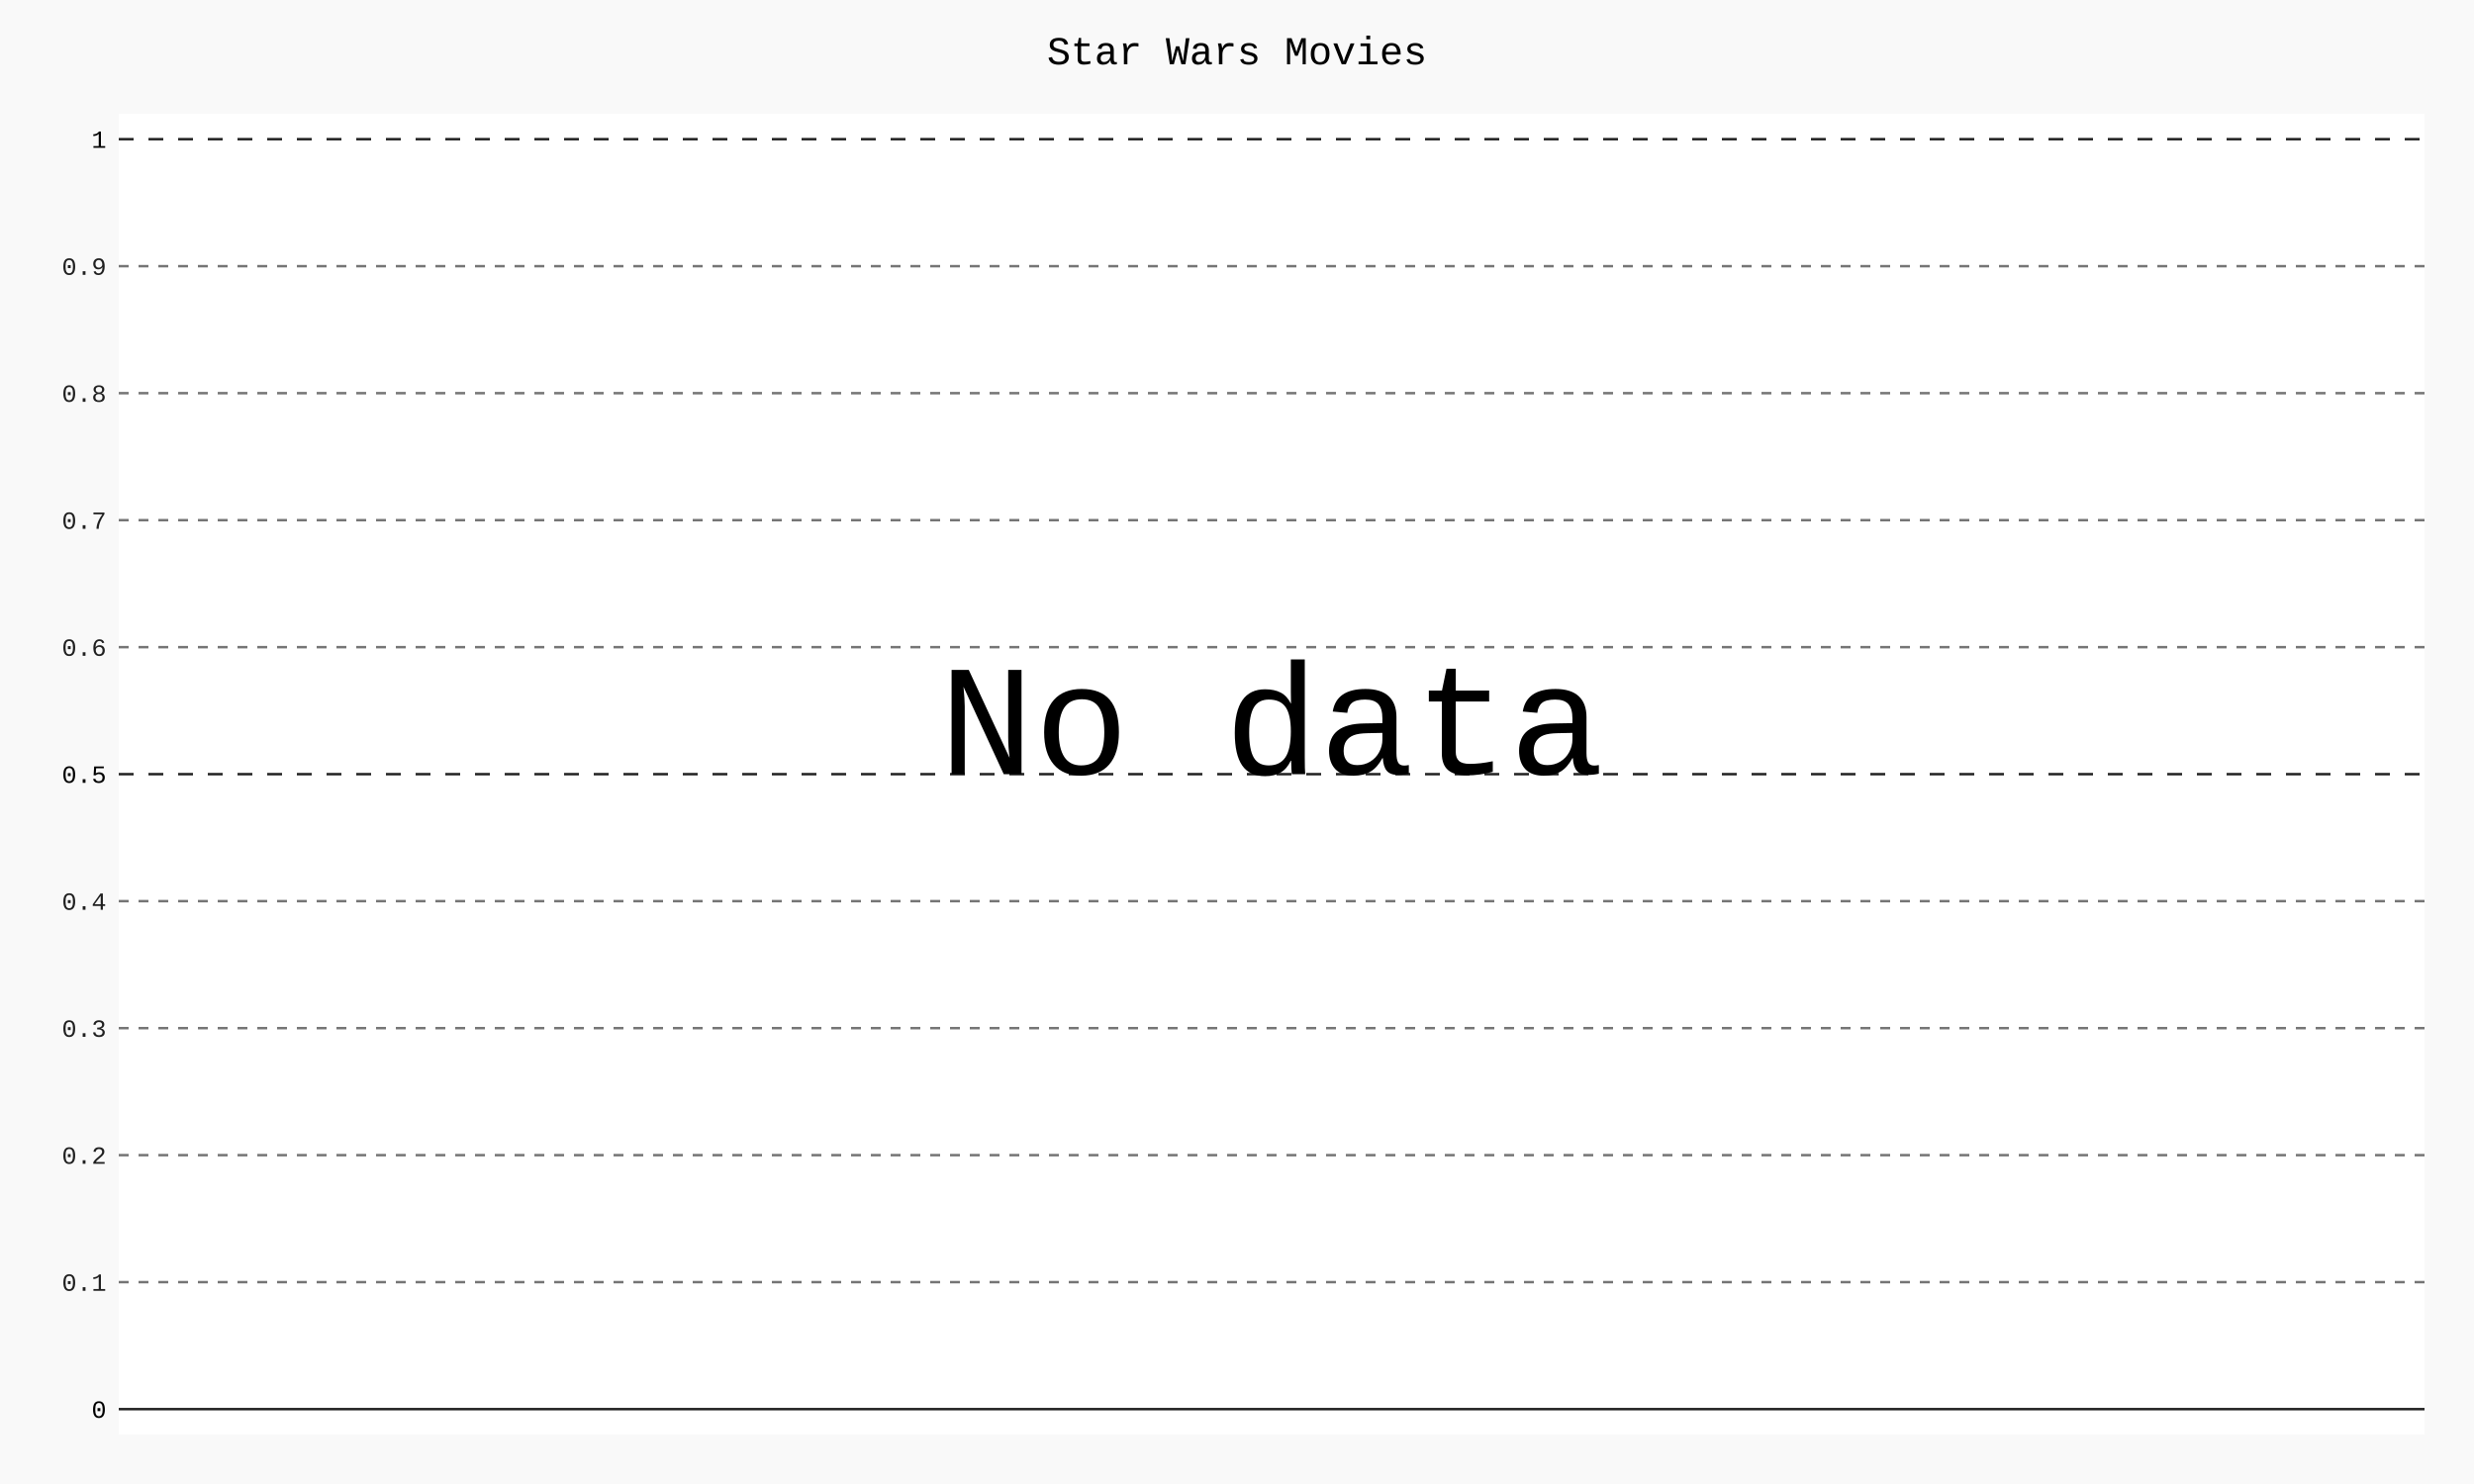
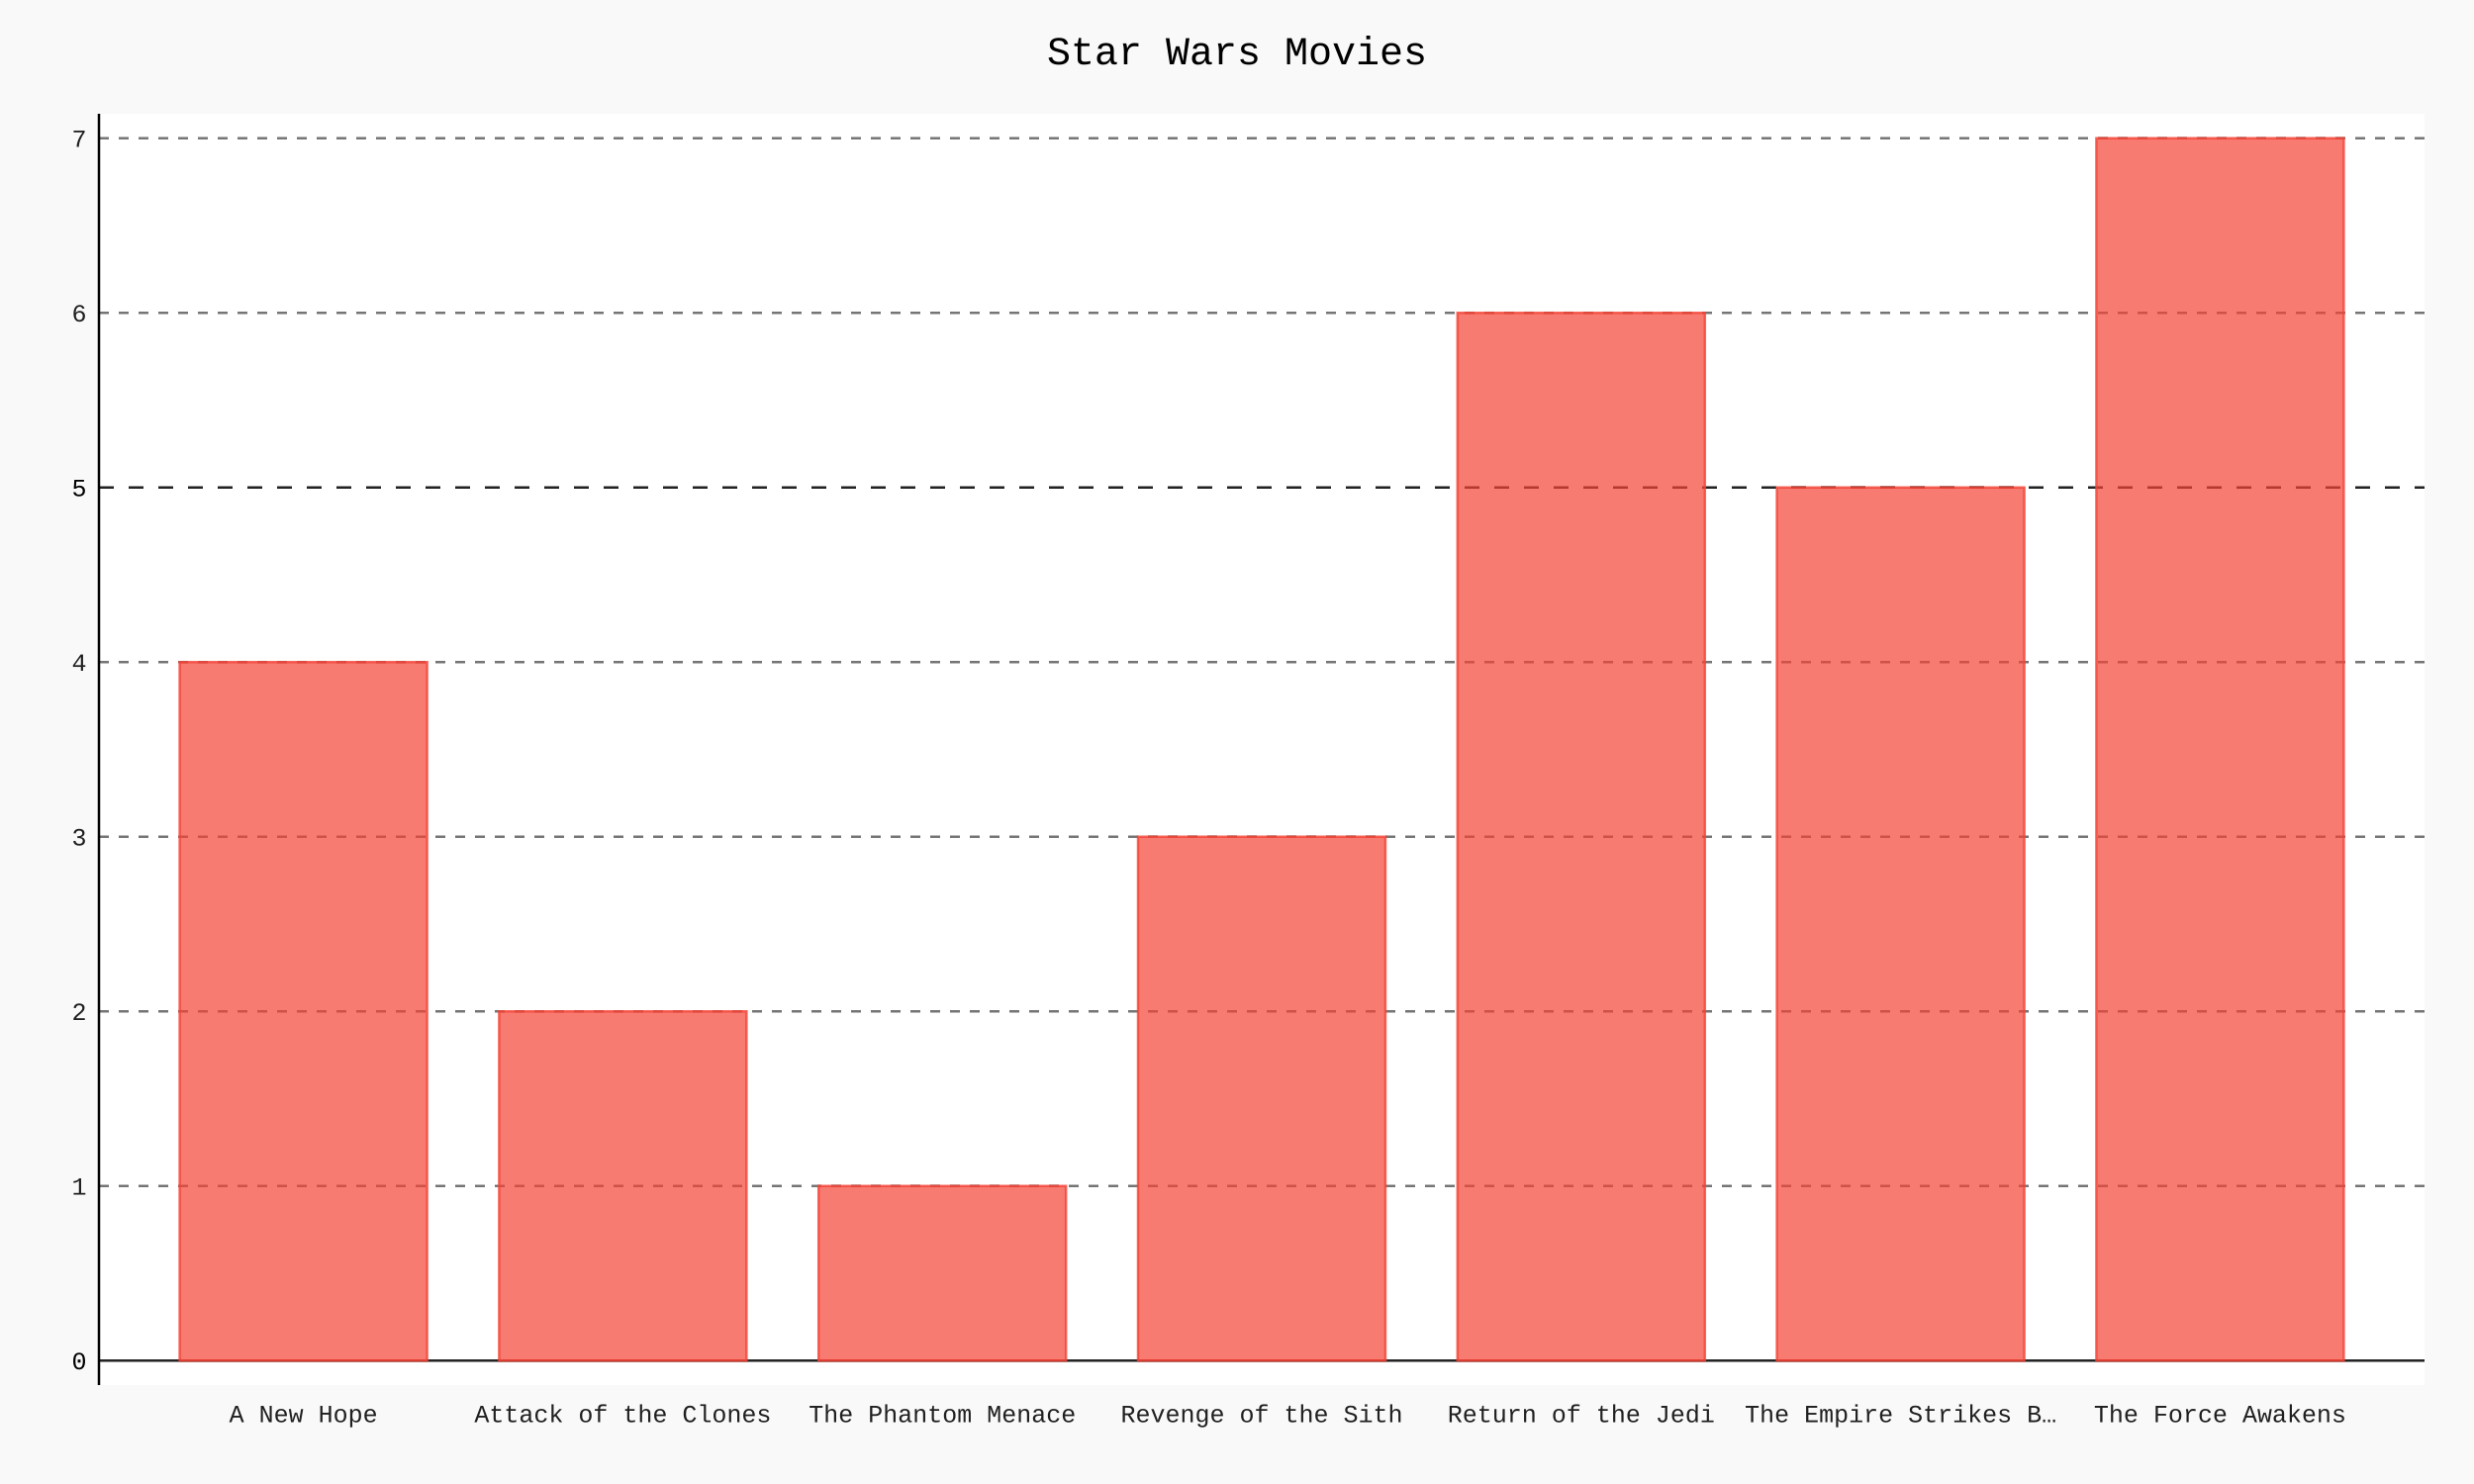
- <svg xmlns="http://www.w3.org/2000/svg" class="pygal-chart" id="chart-c71ab6fd-7bf6-4f12-b32f-6c7b609dadb3" viewBox="0 0 1000 600">
+ <svg xmlns="http://www.w3.org/2000/svg" class="pygal-chart" id="chart-0c681f08-87ca-454c-940b-8976838b8942" viewBox="0 0 1000 600">
  <defs>
-     <style type="text/css">#chart-c71ab6fd-7bf6-4f12-b32f-6c7b609dadb3{-webkit-user-select:none;-webkit-font-smoothing:antialiased;font-family:Consolas,"Liberation Mono",Menlo,Courier,monospace}#chart-c71ab6fd-7bf6-4f12-b32f-6c7b609dadb3 .title{font-family:Consolas,"Liberation Mono",Menlo,Courier,monospace;font-size:16px}#chart-c71ab6fd-7bf6-4f12-b32f-6c7b609dadb3 .legends .legend text{font-family:Consolas,"Liberation Mono",Menlo,Courier,monospace;font-size:14px}#chart-c71ab6fd-7bf6-4f12-b32f-6c7b609dadb3 .axis text{font-family:Consolas,"Liberation Mono",Menlo,Courier,monospace;font-size:10px}#chart-c71ab6fd-7bf6-4f12-b32f-6c7b609dadb3 .axis text.major{font-family:Consolas,"Liberation Mono",Menlo,Courier,monospace;font-size:10px}#chart-c71ab6fd-7bf6-4f12-b32f-6c7b609dadb3 .text-overlay text.value{font-family:Consolas,"Liberation Mono",Menlo,Courier,monospace;font-size:16px}#chart-c71ab6fd-7bf6-4f12-b32f-6c7b609dadb3 .text-overlay text.label{font-family:Consolas,"Liberation Mono",Menlo,Courier,monospace;font-size:10px}#chart-c71ab6fd-7bf6-4f12-b32f-6c7b609dadb3 .tooltip{font-family:Consolas,"Liberation Mono",Menlo,Courier,monospace;font-size:14px}#chart-c71ab6fd-7bf6-4f12-b32f-6c7b609dadb3 text.no_data{font-family:Consolas,"Liberation Mono",Menlo,Courier,monospace;font-size:64px}
- #chart-c71ab6fd-7bf6-4f12-b32f-6c7b609dadb3{background-color:rgba(249,249,249,1)}#chart-c71ab6fd-7bf6-4f12-b32f-6c7b609dadb3 path,#chart-c71ab6fd-7bf6-4f12-b32f-6c7b609dadb3 line,#chart-c71ab6fd-7bf6-4f12-b32f-6c7b609dadb3 rect,#chart-c71ab6fd-7bf6-4f12-b32f-6c7b609dadb3 circle{-webkit-transition:150ms;-moz-transition:150ms;transition:150ms}#chart-c71ab6fd-7bf6-4f12-b32f-6c7b609dadb3 .graph &gt; .background{fill:rgba(249,249,249,1)}#chart-c71ab6fd-7bf6-4f12-b32f-6c7b609dadb3 .plot &gt; .background{fill:rgba(255,255,255,1)}#chart-c71ab6fd-7bf6-4f12-b32f-6c7b609dadb3 .graph{fill:rgba(0,0,0,.87)}#chart-c71ab6fd-7bf6-4f12-b32f-6c7b609dadb3 text.no_data{fill:rgba(0,0,0,1)}#chart-c71ab6fd-7bf6-4f12-b32f-6c7b609dadb3 .title{fill:rgba(0,0,0,1)}#chart-c71ab6fd-7bf6-4f12-b32f-6c7b609dadb3 .legends .legend text{fill:rgba(0,0,0,.87)}#chart-c71ab6fd-7bf6-4f12-b32f-6c7b609dadb3 .legends .legend:hover text{fill:rgba(0,0,0,1)}#chart-c71ab6fd-7bf6-4f12-b32f-6c7b609dadb3 .axis .line{stroke:rgba(0,0,0,1)}#chart-c71ab6fd-7bf6-4f12-b32f-6c7b609dadb3 .axis .guide.line{stroke:rgba(0,0,0,.54)}#chart-c71ab6fd-7bf6-4f12-b32f-6c7b609dadb3 .axis .major.line{stroke:rgba(0,0,0,.87)}#chart-c71ab6fd-7bf6-4f12-b32f-6c7b609dadb3 .axis text.major{fill:rgba(0,0,0,1)}#chart-c71ab6fd-7bf6-4f12-b32f-6c7b609dadb3 .axis.y .guides:hover .guide.line,#chart-c71ab6fd-7bf6-4f12-b32f-6c7b609dadb3 .line-graph .axis.x .guides:hover .guide.line,#chart-c71ab6fd-7bf6-4f12-b32f-6c7b609dadb3 .stackedline-graph .axis.x .guides:hover .guide.line,#chart-c71ab6fd-7bf6-4f12-b32f-6c7b609dadb3 .xy-graph .axis.x .guides:hover .guide.line{stroke:rgba(0,0,0,1)}#chart-c71ab6fd-7bf6-4f12-b32f-6c7b609dadb3 .axis .guides:hover text{fill:rgba(0,0,0,1)}#chart-c71ab6fd-7bf6-4f12-b32f-6c7b609dadb3 .reactive{fill-opacity:.7;stroke-opacity:.8}#chart-c71ab6fd-7bf6-4f12-b32f-6c7b609dadb3 .ci{stroke:rgba(0,0,0,.87)}#chart-c71ab6fd-7bf6-4f12-b32f-6c7b609dadb3 .reactive.active,#chart-c71ab6fd-7bf6-4f12-b32f-6c7b609dadb3 .active .reactive{fill-opacity:.8;stroke-opacity:.9;stroke-width:4}#chart-c71ab6fd-7bf6-4f12-b32f-6c7b609dadb3 .ci .reactive.active{stroke-width:1.5}#chart-c71ab6fd-7bf6-4f12-b32f-6c7b609dadb3 .series text{fill:rgba(0,0,0,1)}#chart-c71ab6fd-7bf6-4f12-b32f-6c7b609dadb3 .tooltip rect{fill:rgba(255,255,255,1);stroke:rgba(0,0,0,1);-webkit-transition:opacity 150ms;-moz-transition:opacity 150ms;transition:opacity 150ms}#chart-c71ab6fd-7bf6-4f12-b32f-6c7b609dadb3 .tooltip .label{fill:rgba(0,0,0,.87)}#chart-c71ab6fd-7bf6-4f12-b32f-6c7b609dadb3 .tooltip .label{fill:rgba(0,0,0,.87)}#chart-c71ab6fd-7bf6-4f12-b32f-6c7b609dadb3 .tooltip .legend{font-size:.8em;fill:rgba(0,0,0,.54)}#chart-c71ab6fd-7bf6-4f12-b32f-6c7b609dadb3 .tooltip .x_label{font-size:.6em;fill:rgba(0,0,0,1)}#chart-c71ab6fd-7bf6-4f12-b32f-6c7b609dadb3 .tooltip .xlink{font-size:.5em;text-decoration:underline}#chart-c71ab6fd-7bf6-4f12-b32f-6c7b609dadb3 .tooltip .value{font-size:1.5em}#chart-c71ab6fd-7bf6-4f12-b32f-6c7b609dadb3 .bound{font-size:.5em}#chart-c71ab6fd-7bf6-4f12-b32f-6c7b609dadb3 .max-value{font-size:.75em;fill:rgba(0,0,0,.54)}#chart-c71ab6fd-7bf6-4f12-b32f-6c7b609dadb3 .map-element{fill:rgba(255,255,255,1);stroke:rgba(0,0,0,.54) !important}#chart-c71ab6fd-7bf6-4f12-b32f-6c7b609dadb3 .map-element .reactive{fill-opacity:inherit;stroke-opacity:inherit}
- #chart-c71ab6fd-7bf6-4f12-b32f-6c7b609dadb3 text.no_data{text-anchor:middle}#chart-c71ab6fd-7bf6-4f12-b32f-6c7b609dadb3 .guide.line{fill:none}#chart-c71ab6fd-7bf6-4f12-b32f-6c7b609dadb3 .centered{text-anchor:middle}#chart-c71ab6fd-7bf6-4f12-b32f-6c7b609dadb3 .title{text-anchor:middle}#chart-c71ab6fd-7bf6-4f12-b32f-6c7b609dadb3 .legends .legend text{fill-opacity:1}#chart-c71ab6fd-7bf6-4f12-b32f-6c7b609dadb3 .axis.x text{text-anchor:middle}#chart-c71ab6fd-7bf6-4f12-b32f-6c7b609dadb3 .axis.x:not(.web) text[transform]{text-anchor:start}#chart-c71ab6fd-7bf6-4f12-b32f-6c7b609dadb3 .axis.x:not(.web) text[transform].backwards{text-anchor:end}#chart-c71ab6fd-7bf6-4f12-b32f-6c7b609dadb3 .axis.y text{text-anchor:end}#chart-c71ab6fd-7bf6-4f12-b32f-6c7b609dadb3 .axis.y text[transform].backwards{text-anchor:start}#chart-c71ab6fd-7bf6-4f12-b32f-6c7b609dadb3 .axis.y2 text{text-anchor:start}#chart-c71ab6fd-7bf6-4f12-b32f-6c7b609dadb3 .axis.y2 text[transform].backwards{text-anchor:end}#chart-c71ab6fd-7bf6-4f12-b32f-6c7b609dadb3 .axis .guide.line{stroke-dasharray:4,4}#chart-c71ab6fd-7bf6-4f12-b32f-6c7b609dadb3 .axis .major.guide.line{stroke-dasharray:6,6}#chart-c71ab6fd-7bf6-4f12-b32f-6c7b609dadb3 .horizontal .axis.y .guide.line,#chart-c71ab6fd-7bf6-4f12-b32f-6c7b609dadb3 .horizontal .axis.y2 .guide.line,#chart-c71ab6fd-7bf6-4f12-b32f-6c7b609dadb3 .vertical .axis.x .guide.line{opacity:0}#chart-c71ab6fd-7bf6-4f12-b32f-6c7b609dadb3 .horizontal .axis.always_show .guide.line,#chart-c71ab6fd-7bf6-4f12-b32f-6c7b609dadb3 .vertical .axis.always_show .guide.line{opacity:1 !important}#chart-c71ab6fd-7bf6-4f12-b32f-6c7b609dadb3 .axis.y .guides:hover .guide.line,#chart-c71ab6fd-7bf6-4f12-b32f-6c7b609dadb3 .axis.y2 .guides:hover .guide.line,#chart-c71ab6fd-7bf6-4f12-b32f-6c7b609dadb3 .axis.x .guides:hover .guide.line{opacity:1}#chart-c71ab6fd-7bf6-4f12-b32f-6c7b609dadb3 .axis .guides:hover text{opacity:1}#chart-c71ab6fd-7bf6-4f12-b32f-6c7b609dadb3 .nofill{fill:none}#chart-c71ab6fd-7bf6-4f12-b32f-6c7b609dadb3 .subtle-fill{fill-opacity:.2}#chart-c71ab6fd-7bf6-4f12-b32f-6c7b609dadb3 .dot{stroke-width:1px;fill-opacity:1}#chart-c71ab6fd-7bf6-4f12-b32f-6c7b609dadb3 .dot.active{stroke-width:5px}#chart-c71ab6fd-7bf6-4f12-b32f-6c7b609dadb3 .dot.negative{fill:transparent}#chart-c71ab6fd-7bf6-4f12-b32f-6c7b609dadb3 text,#chart-c71ab6fd-7bf6-4f12-b32f-6c7b609dadb3 tspan{stroke:none !important}#chart-c71ab6fd-7bf6-4f12-b32f-6c7b609dadb3 .series text.active{opacity:1}#chart-c71ab6fd-7bf6-4f12-b32f-6c7b609dadb3 .tooltip rect{fill-opacity:.95;stroke-width:.5}#chart-c71ab6fd-7bf6-4f12-b32f-6c7b609dadb3 .tooltip text{fill-opacity:1}#chart-c71ab6fd-7bf6-4f12-b32f-6c7b609dadb3 .showable{visibility:hidden}#chart-c71ab6fd-7bf6-4f12-b32f-6c7b609dadb3 .showable.shown{visibility:visible}#chart-c71ab6fd-7bf6-4f12-b32f-6c7b609dadb3 .gauge-background{fill:rgba(229,229,229,1);stroke:none}#chart-c71ab6fd-7bf6-4f12-b32f-6c7b609dadb3 .bg-lines{stroke:rgba(249,249,249,1);stroke-width:2px}</style>
+     <style type="text/css">#chart-0c681f08-87ca-454c-940b-8976838b8942{-webkit-user-select:none;-webkit-font-smoothing:antialiased;font-family:Consolas,"Liberation Mono",Menlo,Courier,monospace}#chart-0c681f08-87ca-454c-940b-8976838b8942 .title{font-family:Consolas,"Liberation Mono",Menlo,Courier,monospace;font-size:16px}#chart-0c681f08-87ca-454c-940b-8976838b8942 .legends .legend text{font-family:Consolas,"Liberation Mono",Menlo,Courier,monospace;font-size:14px}#chart-0c681f08-87ca-454c-940b-8976838b8942 .axis text{font-family:Consolas,"Liberation Mono",Menlo,Courier,monospace;font-size:10px}#chart-0c681f08-87ca-454c-940b-8976838b8942 .axis text.major{font-family:Consolas,"Liberation Mono",Menlo,Courier,monospace;font-size:10px}#chart-0c681f08-87ca-454c-940b-8976838b8942 .text-overlay text.value{font-family:Consolas,"Liberation Mono",Menlo,Courier,monospace;font-size:16px}#chart-0c681f08-87ca-454c-940b-8976838b8942 .text-overlay text.label{font-family:Consolas,"Liberation Mono",Menlo,Courier,monospace;font-size:10px}#chart-0c681f08-87ca-454c-940b-8976838b8942 .tooltip{font-family:Consolas,"Liberation Mono",Menlo,Courier,monospace;font-size:14px}#chart-0c681f08-87ca-454c-940b-8976838b8942 text.no_data{font-family:Consolas,"Liberation Mono",Menlo,Courier,monospace;font-size:64px}
+ #chart-0c681f08-87ca-454c-940b-8976838b8942{background-color:rgba(249,249,249,1)}#chart-0c681f08-87ca-454c-940b-8976838b8942 path,#chart-0c681f08-87ca-454c-940b-8976838b8942 line,#chart-0c681f08-87ca-454c-940b-8976838b8942 rect,#chart-0c681f08-87ca-454c-940b-8976838b8942 circle{-webkit-transition:150ms;-moz-transition:150ms;transition:150ms}#chart-0c681f08-87ca-454c-940b-8976838b8942 .graph &gt; .background{fill:rgba(249,249,249,1)}#chart-0c681f08-87ca-454c-940b-8976838b8942 .plot &gt; .background{fill:rgba(255,255,255,1)}#chart-0c681f08-87ca-454c-940b-8976838b8942 .graph{fill:rgba(0,0,0,.87)}#chart-0c681f08-87ca-454c-940b-8976838b8942 text.no_data{fill:rgba(0,0,0,1)}#chart-0c681f08-87ca-454c-940b-8976838b8942 .title{fill:rgba(0,0,0,1)}#chart-0c681f08-87ca-454c-940b-8976838b8942 .legends .legend text{fill:rgba(0,0,0,.87)}#chart-0c681f08-87ca-454c-940b-8976838b8942 .legends .legend:hover text{fill:rgba(0,0,0,1)}#chart-0c681f08-87ca-454c-940b-8976838b8942 .axis .line{stroke:rgba(0,0,0,1)}#chart-0c681f08-87ca-454c-940b-8976838b8942 .axis .guide.line{stroke:rgba(0,0,0,.54)}#chart-0c681f08-87ca-454c-940b-8976838b8942 .axis .major.line{stroke:rgba(0,0,0,.87)}#chart-0c681f08-87ca-454c-940b-8976838b8942 .axis text.major{fill:rgba(0,0,0,1)}#chart-0c681f08-87ca-454c-940b-8976838b8942 .axis.y .guides:hover .guide.line,#chart-0c681f08-87ca-454c-940b-8976838b8942 .line-graph .axis.x .guides:hover .guide.line,#chart-0c681f08-87ca-454c-940b-8976838b8942 .stackedline-graph .axis.x .guides:hover .guide.line,#chart-0c681f08-87ca-454c-940b-8976838b8942 .xy-graph .axis.x .guides:hover .guide.line{stroke:rgba(0,0,0,1)}#chart-0c681f08-87ca-454c-940b-8976838b8942 .axis .guides:hover text{fill:rgba(0,0,0,1)}#chart-0c681f08-87ca-454c-940b-8976838b8942 .reactive{fill-opacity:.7;stroke-opacity:.8}#chart-0c681f08-87ca-454c-940b-8976838b8942 .ci{stroke:rgba(0,0,0,.87)}#chart-0c681f08-87ca-454c-940b-8976838b8942 .reactive.active,#chart-0c681f08-87ca-454c-940b-8976838b8942 .active .reactive{fill-opacity:.8;stroke-opacity:.9;stroke-width:4}#chart-0c681f08-87ca-454c-940b-8976838b8942 .ci .reactive.active{stroke-width:1.5}#chart-0c681f08-87ca-454c-940b-8976838b8942 .series text{fill:rgba(0,0,0,1)}#chart-0c681f08-87ca-454c-940b-8976838b8942 .tooltip rect{fill:rgba(255,255,255,1);stroke:rgba(0,0,0,1);-webkit-transition:opacity 150ms;-moz-transition:opacity 150ms;transition:opacity 150ms}#chart-0c681f08-87ca-454c-940b-8976838b8942 .tooltip .label{fill:rgba(0,0,0,.87)}#chart-0c681f08-87ca-454c-940b-8976838b8942 .tooltip .label{fill:rgba(0,0,0,.87)}#chart-0c681f08-87ca-454c-940b-8976838b8942 .tooltip .legend{font-size:.8em;fill:rgba(0,0,0,.54)}#chart-0c681f08-87ca-454c-940b-8976838b8942 .tooltip .x_label{font-size:.6em;fill:rgba(0,0,0,1)}#chart-0c681f08-87ca-454c-940b-8976838b8942 .tooltip .xlink{font-size:.5em;text-decoration:underline}#chart-0c681f08-87ca-454c-940b-8976838b8942 .tooltip .value{font-size:1.5em}#chart-0c681f08-87ca-454c-940b-8976838b8942 .bound{font-size:.5em}#chart-0c681f08-87ca-454c-940b-8976838b8942 .max-value{font-size:.75em;fill:rgba(0,0,0,.54)}#chart-0c681f08-87ca-454c-940b-8976838b8942 .map-element{fill:rgba(255,255,255,1);stroke:rgba(0,0,0,.54) !important}#chart-0c681f08-87ca-454c-940b-8976838b8942 .map-element .reactive{fill-opacity:inherit;stroke-opacity:inherit}#chart-0c681f08-87ca-454c-940b-8976838b8942 .color-0,#chart-0c681f08-87ca-454c-940b-8976838b8942 .color-0 a:visited{stroke:#F44336;fill:#F44336}#chart-0c681f08-87ca-454c-940b-8976838b8942 .text-overlay .color-0 text{fill:black}
+ #chart-0c681f08-87ca-454c-940b-8976838b8942 text.no_data{text-anchor:middle}#chart-0c681f08-87ca-454c-940b-8976838b8942 .guide.line{fill:none}#chart-0c681f08-87ca-454c-940b-8976838b8942 .centered{text-anchor:middle}#chart-0c681f08-87ca-454c-940b-8976838b8942 .title{text-anchor:middle}#chart-0c681f08-87ca-454c-940b-8976838b8942 .legends .legend text{fill-opacity:1}#chart-0c681f08-87ca-454c-940b-8976838b8942 .axis.x text{text-anchor:middle}#chart-0c681f08-87ca-454c-940b-8976838b8942 .axis.x:not(.web) text[transform]{text-anchor:start}#chart-0c681f08-87ca-454c-940b-8976838b8942 .axis.x:not(.web) text[transform].backwards{text-anchor:end}#chart-0c681f08-87ca-454c-940b-8976838b8942 .axis.y text{text-anchor:end}#chart-0c681f08-87ca-454c-940b-8976838b8942 .axis.y text[transform].backwards{text-anchor:start}#chart-0c681f08-87ca-454c-940b-8976838b8942 .axis.y2 text{text-anchor:start}#chart-0c681f08-87ca-454c-940b-8976838b8942 .axis.y2 text[transform].backwards{text-anchor:end}#chart-0c681f08-87ca-454c-940b-8976838b8942 .axis .guide.line{stroke-dasharray:4,4}#chart-0c681f08-87ca-454c-940b-8976838b8942 .axis .major.guide.line{stroke-dasharray:6,6}#chart-0c681f08-87ca-454c-940b-8976838b8942 .horizontal .axis.y .guide.line,#chart-0c681f08-87ca-454c-940b-8976838b8942 .horizontal .axis.y2 .guide.line,#chart-0c681f08-87ca-454c-940b-8976838b8942 .vertical .axis.x .guide.line{opacity:0}#chart-0c681f08-87ca-454c-940b-8976838b8942 .horizontal .axis.always_show .guide.line,#chart-0c681f08-87ca-454c-940b-8976838b8942 .vertical .axis.always_show .guide.line{opacity:1 !important}#chart-0c681f08-87ca-454c-940b-8976838b8942 .axis.y .guides:hover .guide.line,#chart-0c681f08-87ca-454c-940b-8976838b8942 .axis.y2 .guides:hover .guide.line,#chart-0c681f08-87ca-454c-940b-8976838b8942 .axis.x .guides:hover .guide.line{opacity:1}#chart-0c681f08-87ca-454c-940b-8976838b8942 .axis .guides:hover text{opacity:1}#chart-0c681f08-87ca-454c-940b-8976838b8942 .nofill{fill:none}#chart-0c681f08-87ca-454c-940b-8976838b8942 .subtle-fill{fill-opacity:.2}#chart-0c681f08-87ca-454c-940b-8976838b8942 .dot{stroke-width:1px;fill-opacity:1}#chart-0c681f08-87ca-454c-940b-8976838b8942 .dot.active{stroke-width:5px}#chart-0c681f08-87ca-454c-940b-8976838b8942 .dot.negative{fill:transparent}#chart-0c681f08-87ca-454c-940b-8976838b8942 text,#chart-0c681f08-87ca-454c-940b-8976838b8942 tspan{stroke:none !important}#chart-0c681f08-87ca-454c-940b-8976838b8942 .series text.active{opacity:1}#chart-0c681f08-87ca-454c-940b-8976838b8942 .tooltip rect{fill-opacity:.95;stroke-width:.5}#chart-0c681f08-87ca-454c-940b-8976838b8942 .tooltip text{fill-opacity:1}#chart-0c681f08-87ca-454c-940b-8976838b8942 .showable{visibility:hidden}#chart-0c681f08-87ca-454c-940b-8976838b8942 .showable.shown{visibility:visible}#chart-0c681f08-87ca-454c-940b-8976838b8942 .gauge-background{fill:rgba(229,229,229,1);stroke:none}#chart-0c681f08-87ca-454c-940b-8976838b8942 .bg-lines{stroke:rgba(249,249,249,1);stroke-width:2px}</style>
  </defs>
  <g class="graph bar-graph vertical">
    <rect class="background" height="600" width="1000" x="0" y="0" />
-     <g class="plot" transform="translate(48, 46)">
-       <rect class="background" height="534" width="932.0" x="0" y="0" />
+     <g class="plot" transform="translate(40, 46)">
+       <rect class="background" height="514" width="940" x="0" y="0" />
      <g class="axis y always_show">
        <g class="guides">
-           <path class="axis major line" d="M0 523.731 h932" />
-           <text class="major" x="-5" y="527.231">0</text>
+           <path class="axis major line" d="M0 504.115 h940" />
+           <text class="major" x="-5" y="507.615">0</text>
        </g>
        <g class="guides">
-           <path class="guide line" d="M0 472.385 h932" />
-           <text class="" x="-5" y="475.885">0.1</text>
+           <path class="guide line" d="M0 433.511 h940" />
+           <text class="" x="-5" y="437.011">1</text>
        </g>
        <g class="guides">
-           <path class="guide line" d="M0 421.038 h932" />
-           <text class="" x="-5" y="424.538">0.2</text>
+           <path class="guide line" d="M0 362.907 h940" />
+           <text class="" x="-5" y="366.407">2</text>
        </g>
        <g class="guides">
-           <path class="guide line" d="M0 369.692 h932" />
-           <text class="" x="-5" y="373.192">0.3</text>
+           <path class="guide line" d="M0 292.302 h940" />
+           <text class="" x="-5" y="295.802">3</text>
        </g>
        <g class="guides">
-           <path class="guide line" d="M0 318.346 h932" />
-           <text class="" x="-5" y="321.846">0.4</text>
+           <path class="guide line" d="M0 221.698 h940" />
+           <text class="" x="-5" y="225.198">4</text>
        </g>
        <g class="guides">
-           <path class="major guide line" d="M0 267 h932" />
-           <text class="major" x="-5" y="270.5">0.5</text>
+           <path class="major guide line" d="M0 151.093 h940" />
+           <text class="major" x="-5" y="154.593">5</text>
        </g>
        <g class="guides">
-           <path class="guide line" d="M0 215.654 h932" />
-           <text class="" x="-5" y="219.154">0.6</text>
+           <path class="guide line" d="M0 80.489 h940" />
+           <text class="" x="-5" y="83.989">6</text>
        </g>
        <g class="guides">
-           <path class="guide line" d="M0 164.308 h932" />
-           <text class="" x="-5" y="167.808">0.7</text>
+           <path class="guide line" d="M0 9.885 h940" />
+           <text class="" x="-5" y="13.385">7</text>
+         </g>
+       </g>
+       <g class="axis x">
+         <path class="line" d="M0 0 v514" />
+         <g class="guides">
+           <path class="guide line" d="M82.637 0 v514" />
+           <text class="" x="82.637" y="529.0">A New Hope</text>
        </g>
        <g class="guides">
-           <path class="guide line" d="M0 112.962 h932" />
-           <text class="" x="-5" y="116.462">0.8</text>
+           <path class="guide line" d="M211.758 0 v514" />
+           <text class="" x="211.758" y="529.0">Attack of the Clones</text>
        </g>
        <g class="guides">
-           <path class="guide line" d="M0 61.615 h932" />
-           <text class="" x="-5" y="65.115">0.9</text>
+           <path class="guide line" d="M340.879 0 v514" />
+           <text class="" x="340.879" y="529.0">The Phantom Menace</text>
        </g>
        <g class="guides">
-           <path class="major guide line" d="M0 10.269 h932" />
-           <text class="major" x="-5" y="13.769">1</text>
+           <path class="guide line" d="M470 0 v514" />
+           <text class="" x="470.0" y="529.0">Revenge of the Sith</text>
+         </g>
+         <g class="guides">
+           <path class="guide line" d="M599.121 0 v514" />
+           <text class="" x="599.121" y="529.0">Return of the Jedi</text>
+         </g>
+         <g class="guides">
+           <path class="guide line" d="M728.242 0 v514" />
+           <text class="" x="728.242" y="529.0">The Empire Strikes B…</text>
+         </g>
+         <g class="guides">
+           <path class="guide line" d="M857.363 0 v514" />
+           <text class="" x="857.363" y="529.0">The Force Awakens</text>
+         </g>
+       </g>
+       <g class="series serie-0 color-0">
+         <g class="bars">
+           <g class="bar">
+             <rect class="rect reactive tooltip-trigger" height="282.418" rx="0" ry="0" width="99.991" x="32.642" y="221.698" />
+           </g>
+           <g class="bar">
+             <rect class="rect reactive tooltip-trigger" height="141.209" rx="0" ry="0" width="99.991" x="161.763" y="362.907" />
+           </g>
+           <g class="bar">
+             <rect class="rect reactive tooltip-trigger" height="70.604" rx="0" ry="0" width="99.991" x="290.884" y="433.511" />
+           </g>
+           <g class="bar">
+             <rect class="rect reactive tooltip-trigger" height="211.813" rx="0" ry="0" width="99.991" x="420.004" y="292.302" />
+           </g>
+           <g class="bar">
+             <rect class="rect reactive tooltip-trigger" height="423.626" rx="0" ry="0" width="99.991" x="549.125" y="80.489" />
+           </g>
+           <g class="bar">
+             <rect class="rect reactive tooltip-trigger" height="353.022" rx="0" ry="0" width="99.991" x="678.246" y="151.093" />
+           </g>
+           <g class="bar">
+             <rect class="rect reactive tooltip-trigger" height="494.231" rx="0" ry="0" width="99.991" x="807.367" y="9.885" />
+           </g>
        </g>
      </g>
    </g>
    <g class="titles">
      <text class="title plot_title" x="500.0" y="26">Star Wars Movies</text>
    </g>
-     <g class="plot overlay" transform="translate(48, 46)" />
-     <g class="plot text-overlay" transform="translate(48, 46)">
-       <text class="no_data" x="466.0" y="267.0">No data</text>
+     <g class="plot overlay" transform="translate(40, 46)">
+       <g class="series serie-0 color-0" />
    </g>
-     <g class="plot tooltip-overlay" transform="translate(48, 46)">
+     <g class="plot text-overlay" transform="translate(40, 46)">
+       <g class="series serie-0 color-0" />
+     </g>
+     <g class="plot tooltip-overlay" transform="translate(40, 46)">
      <g class="tooltip" style="opacity: 0" transform="translate(0 0)">
        <rect class="tooltip-box" height="0" rx="0" ry="0" width="0" />
        <g class="text" />
      </g>
    </g>
  </g>
</svg>
